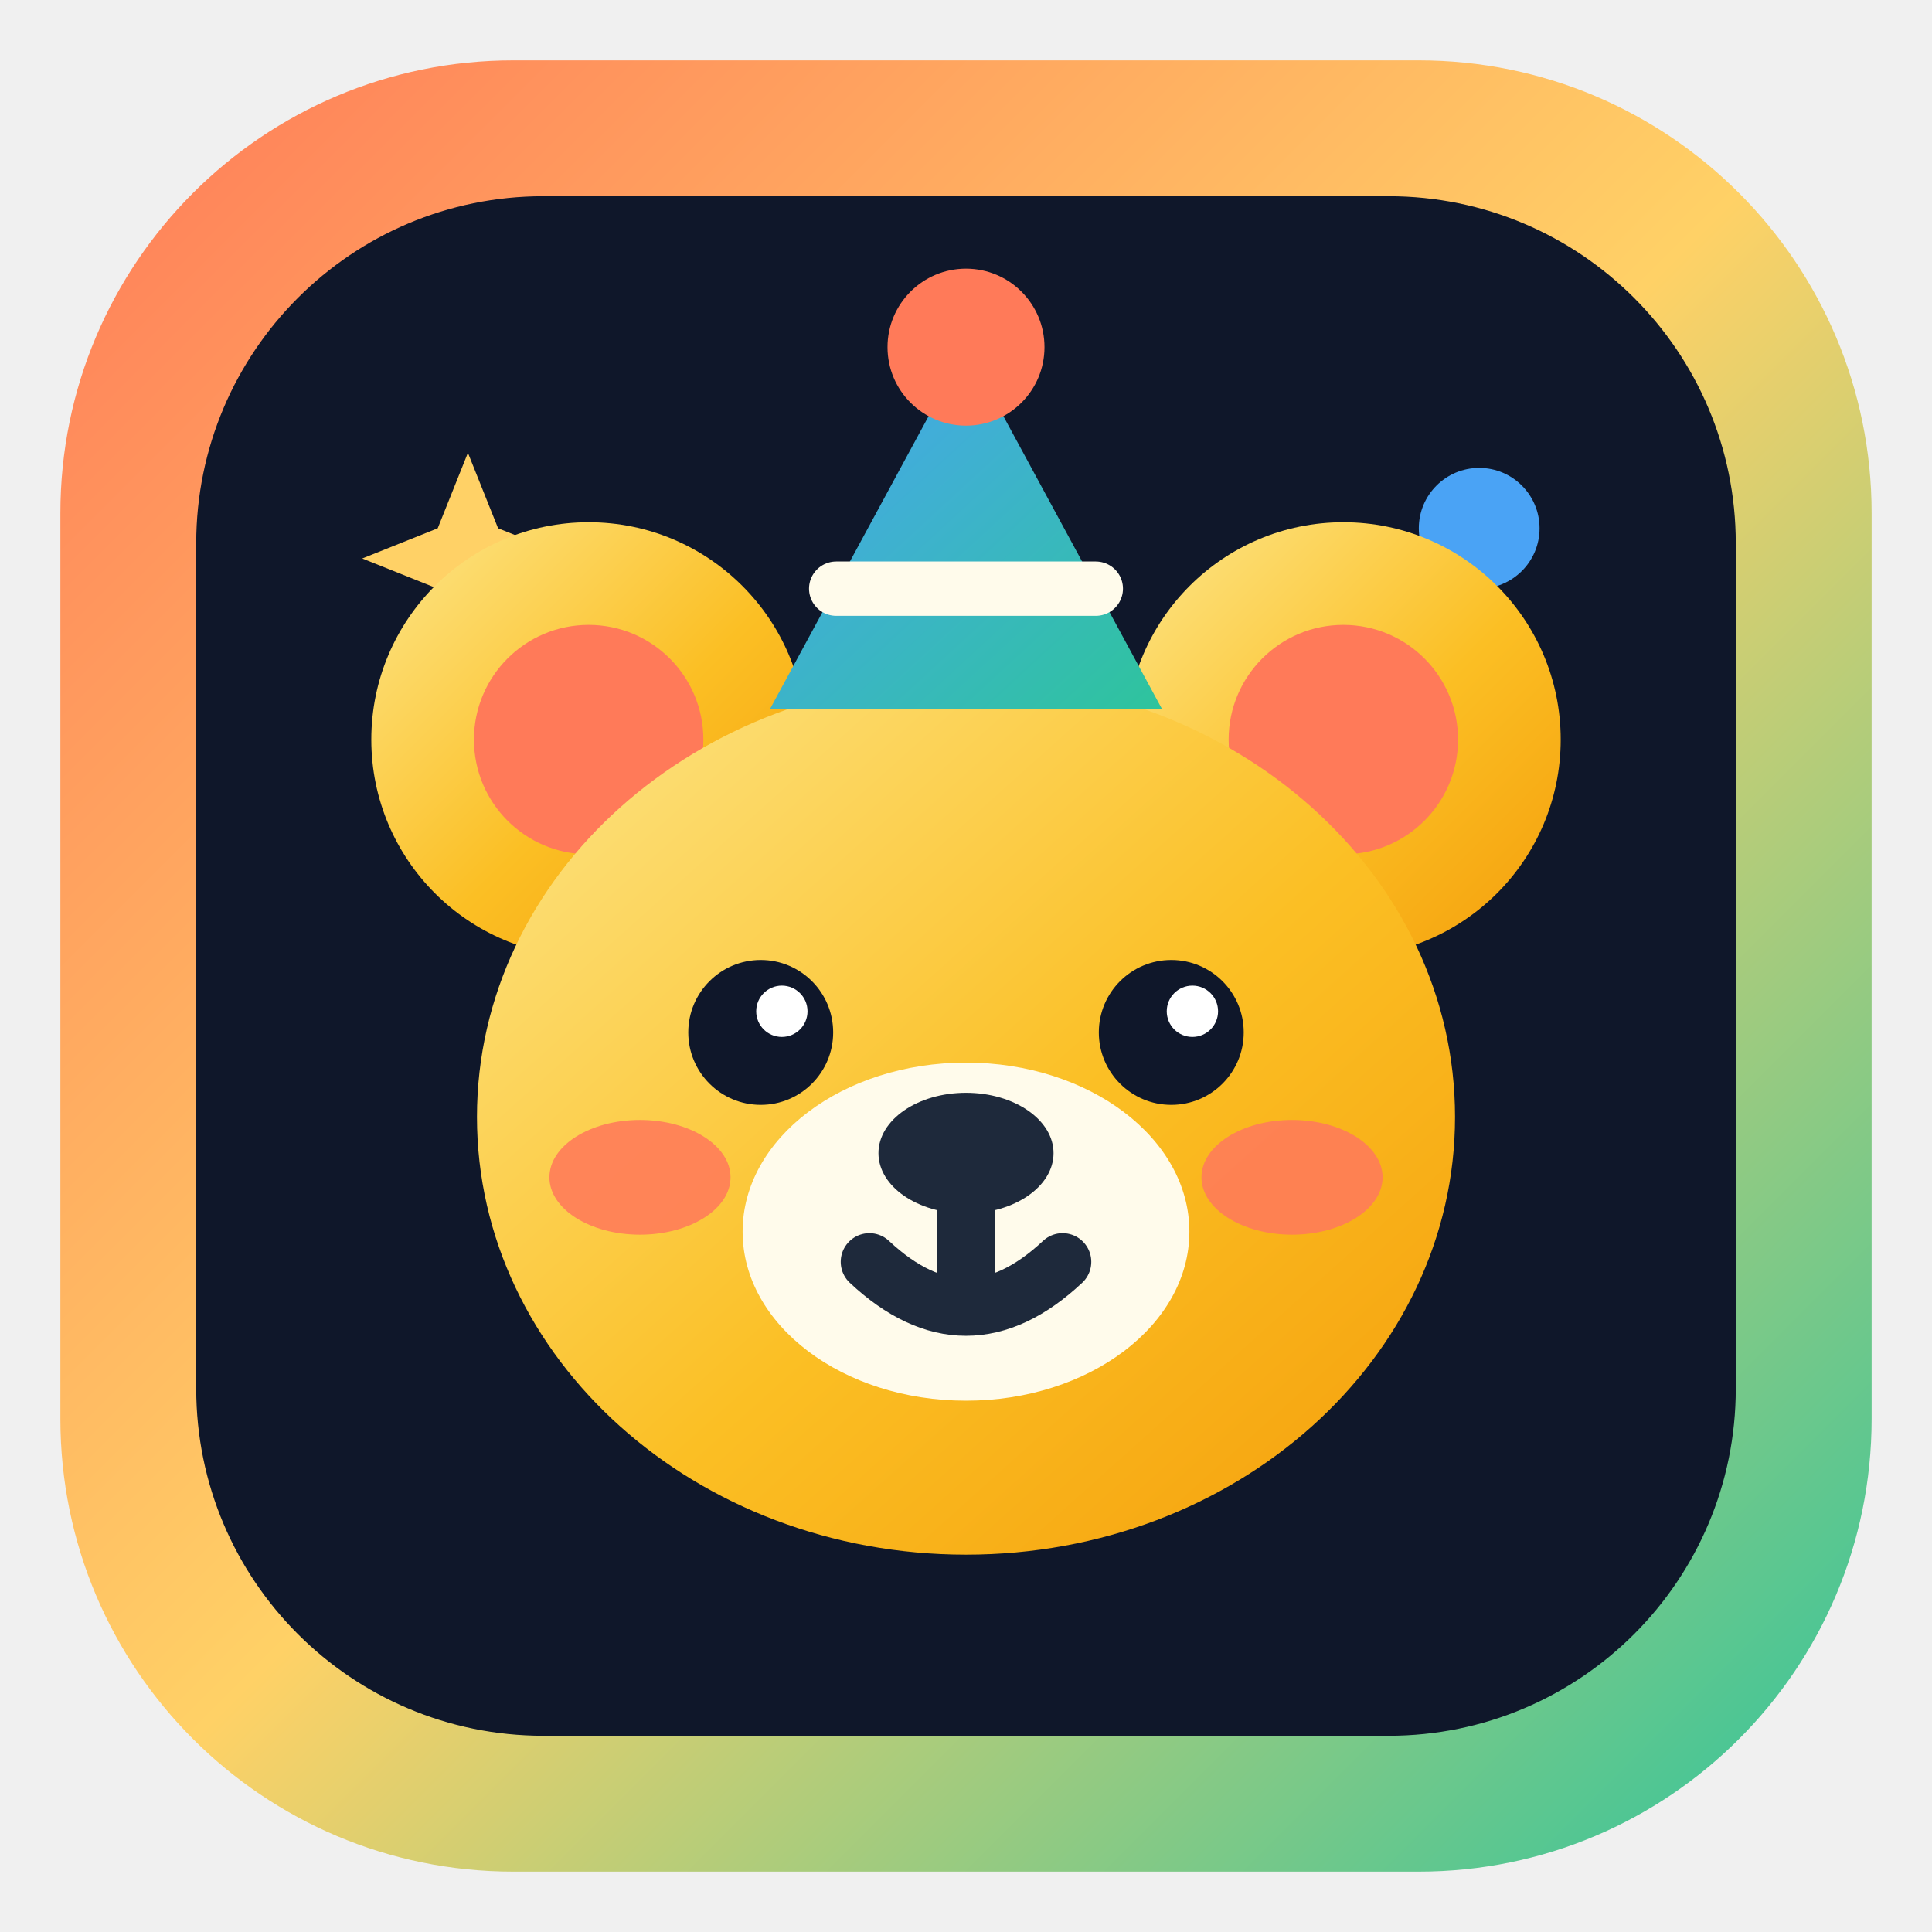
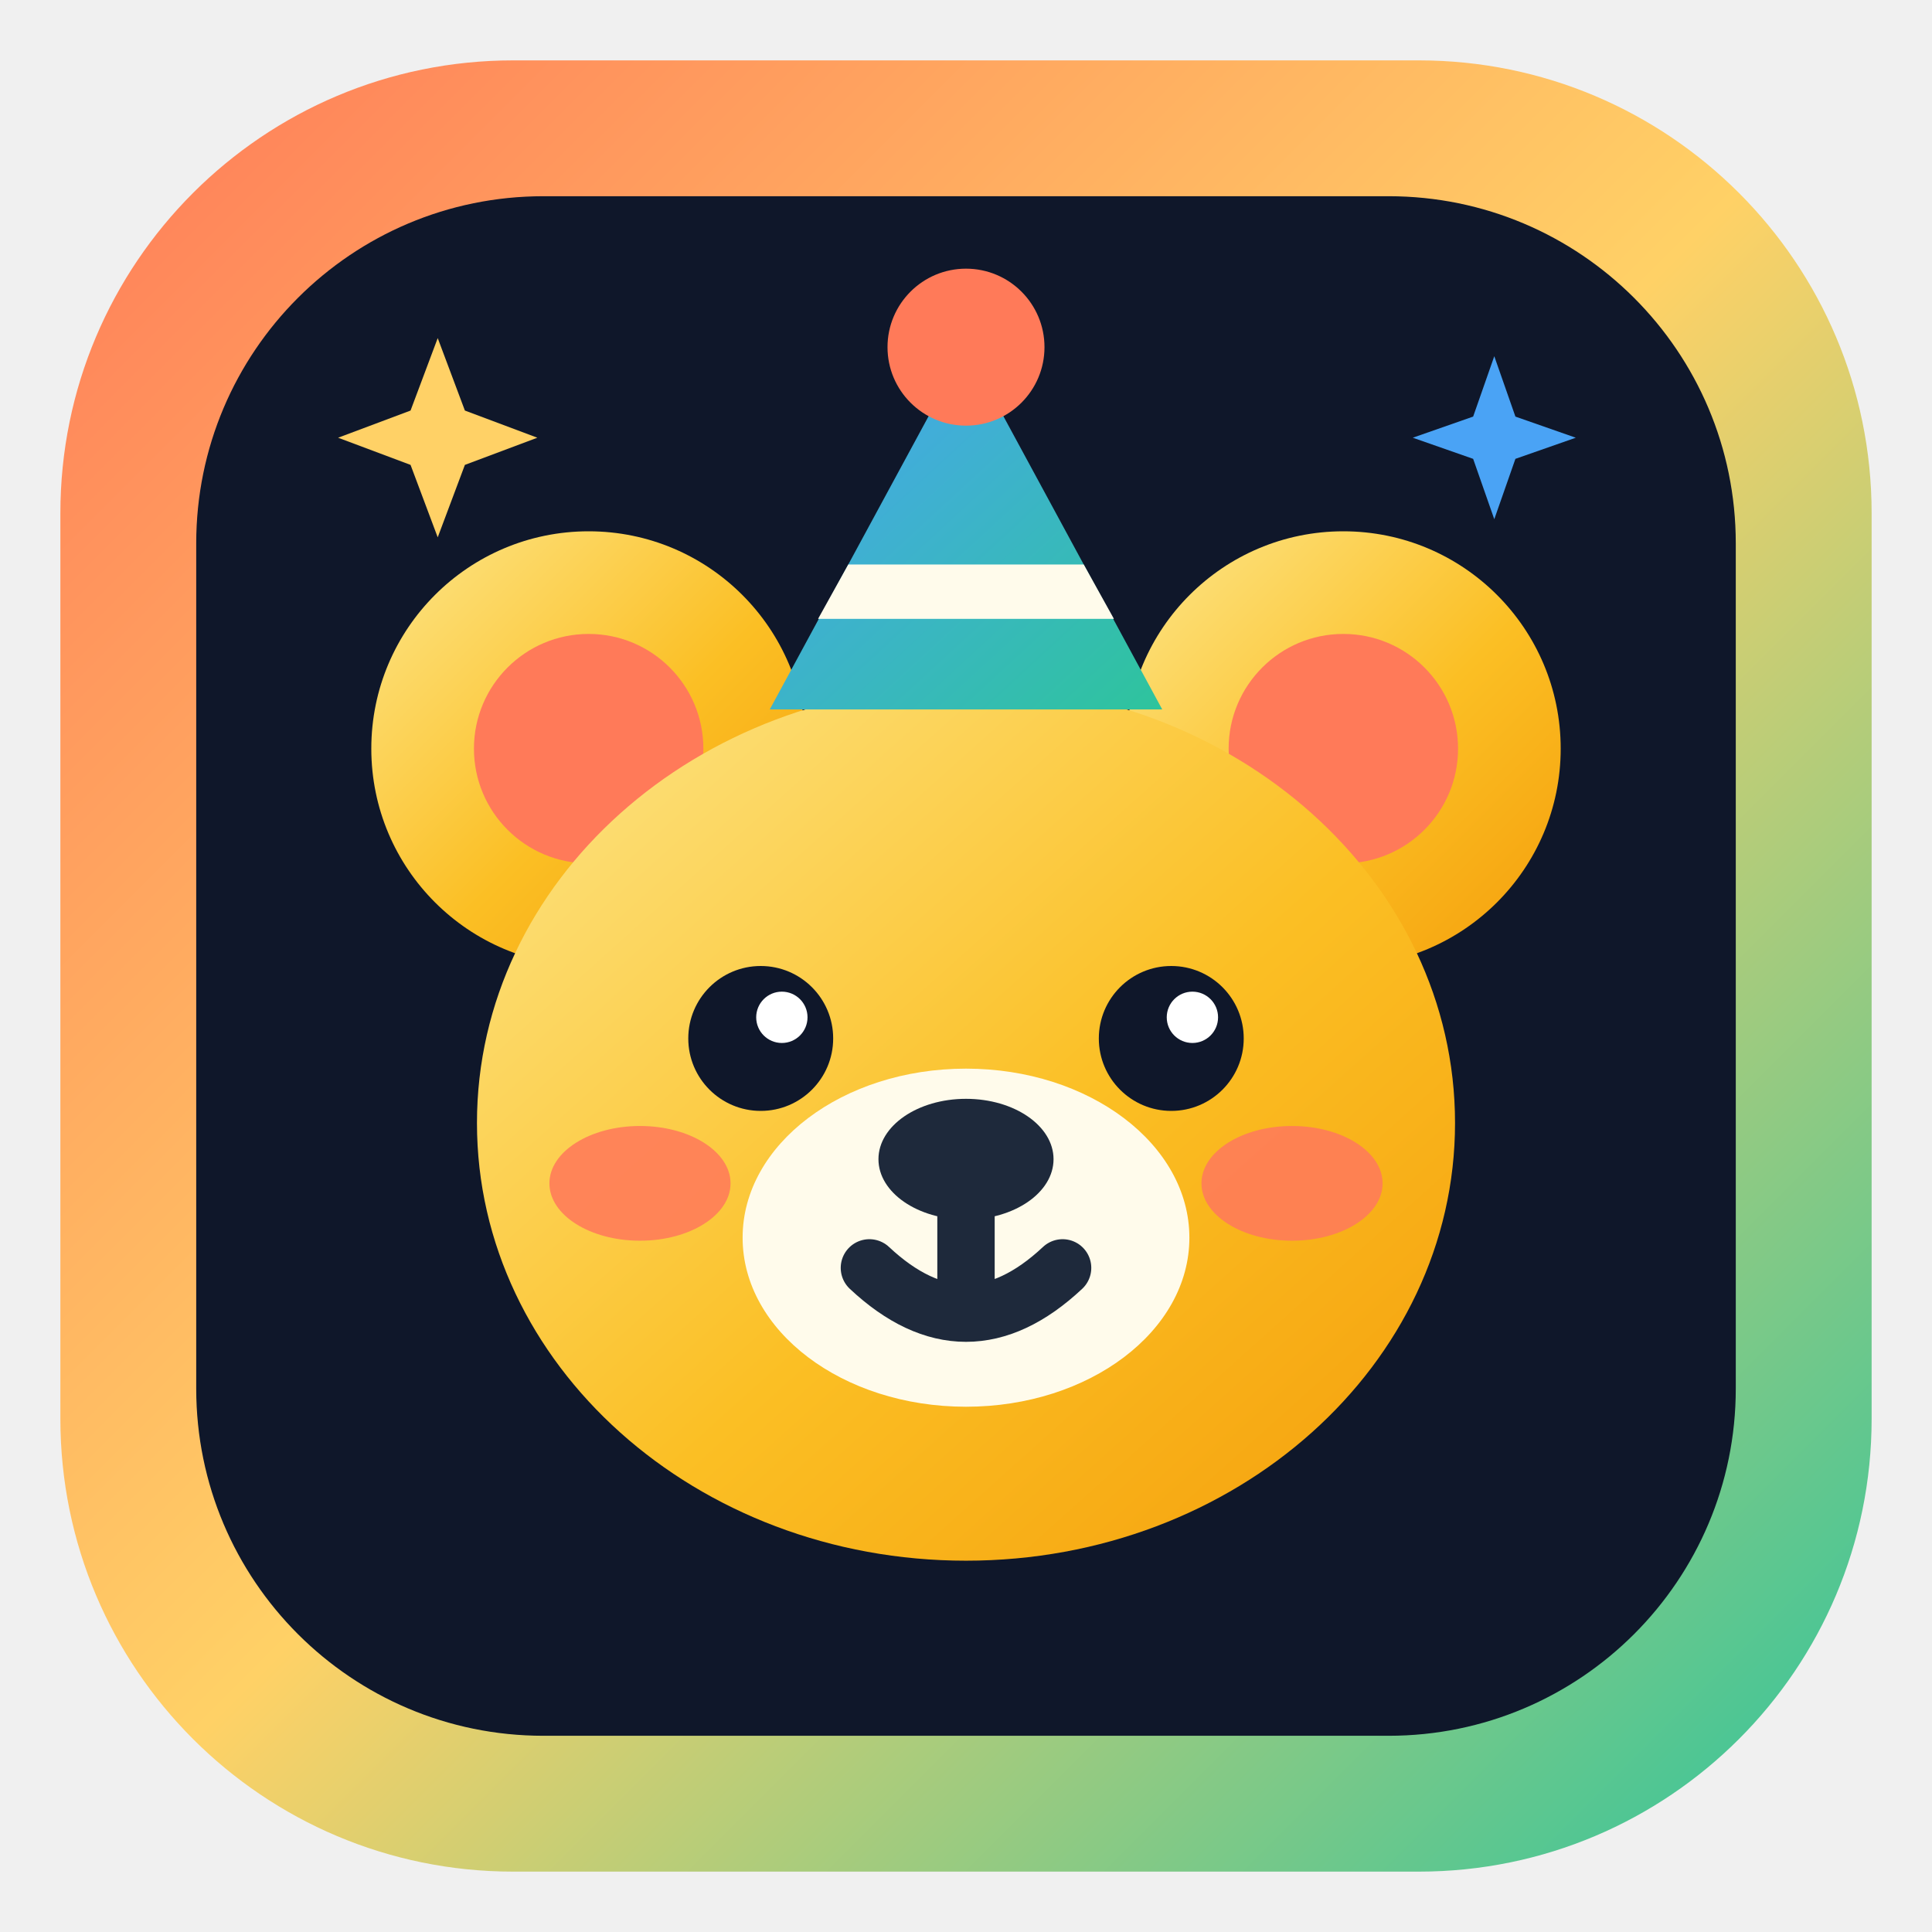
<svg xmlns="http://www.w3.org/2000/svg" viewBox="0 0 64 64" width="64" height="64">
  <defs>
    <linearGradient id="tkFavRim" x1="0%" y1="0%" x2="100%" y2="100%">
      <stop offset="0%" stop-color="#FF7A59" />
      <stop offset="50%" stop-color="#FFD166" />
      <stop offset="100%" stop-color="#2EC49C" />
    </linearGradient>
    <linearGradient id="tkFavFur" x1="0%" y1="0%" x2="100%" y2="100%">
      <stop offset="0%" stop-color="#FDE68A" />
      <stop offset="55%" stop-color="#FBBF24" />
      <stop offset="100%" stop-color="#F59E0B" />
    </linearGradient>
    <linearGradient id="tkFavHat" x1="0%" y1="0%" x2="100%" y2="100%">
      <stop offset="0%" stop-color="#4AA3F5" />
      <stop offset="100%" stop-color="#2EC49C" />
    </linearGradient>
  </defs>
  <rect x="2" y="2" width="60" height="60" rx="15" ry="15" fill="url(#tkFavRim)" />
  <rect x="6.5" y="6.5" width="51" height="51" rx="11.5" ry="11.5" fill="#0F172A" />
-   <path d="M 15.5 15 L 16.5 17.5 L 19 18.5 L 16.5 19.5 L 15.5 22 L 14.5 19.5 L 12 18.5 L 14.5 17.5 Z" fill="#FFD166" />
-   <circle cx="49" cy="17.5" r="2" fill="#4AA3F5" />
-   <circle cx="19.5" cy="24.5" r="7.2" fill="url(#tkFavFur)" />
-   <circle cx="19.5" cy="24.5" r="3.8" fill="#FF7A59" />
-   <circle cx="44.5" cy="24.5" r="7.2" fill="url(#tkFavFur)" />
-   <circle cx="44.5" cy="24.5" r="3.8" fill="#FF7A59" />
-   <ellipse cx="32" cy="37" rx="16.2" ry="14.5" fill="url(#tkFavFur)" />
+   <path d="M 14.5 11.2 L 15.4 13.6 L 17.8 14.5 L 15.4 15.4 L 14.5 17.8 L 13.6 15.4 L 11.2 14.5 L 13.6 13.6 Z" fill="#FFD166" />
+   <path d="M 49.5 11.8 L 50.2 13.8 L 52.2 14.5 L 50.2 15.2 L 49.5 17.2 L 48.8 15.2 L 46.8 14.5 L 48.8 13.8 Z" fill="#4AA3F5" />
+   <circle cx="19.5" cy="24.8" r="7.2" fill="url(#tkFavFur)" />
+   <circle cx="19.5" cy="24.8" r="3.8" fill="#FF7A59" />
+   <circle cx="44.5" cy="24.8" r="7.2" fill="url(#tkFavFur)" />
+   <circle cx="44.5" cy="24.8" r="3.8" fill="#FF7A59" />
+   <ellipse cx="32" cy="37.2" rx="16.2" ry="14.5" fill="url(#tkFavFur)" />
  <polygon points="32,11.5 25.5,23.5 38.5,23.5" fill="url(#tkFavHat)" />
-   <path d="M 27.7 19.5 H 36.3" stroke="#FFFBEB" stroke-width="1.8" stroke-linecap="round" />
+   <polygon points="28.1,18.7 35.9,18.7 36.9,20.5 27.1,20.5" fill="#FFFBEB" />
  <circle cx="32" cy="11.5" r="2.6" fill="#FF7A59" />
-   <ellipse cx="21.2" cy="39" rx="3" ry="1.9" fill="#FF7A59" opacity="0.88" />
-   <ellipse cx="42.8" cy="39" rx="3" ry="1.9" fill="#FF7A59" opacity="0.88" />
-   <ellipse cx="32" cy="40.8" rx="7.4" ry="5.6" fill="#FFFBEB" />
-   <circle cx="25.2" cy="34.2" r="2.4" fill="#0F172A" />
-   <circle cx="25.9" cy="33.5" r="0.85" fill="#FFFFFF" />
-   <circle cx="38.8" cy="34.2" r="2.4" fill="#0F172A" />
-   <circle cx="39.5" cy="33.5" r="0.85" fill="#FFFFFF" />
-   <ellipse cx="32" cy="38.2" rx="2.9" ry="2.0" fill="#1E293B" />
-   <path d="M 32 40.0 V 42.2 M 28.8 41.8 Q 32 44.8 35.2 41.8" fill="none" stroke="#1E293B" stroke-width="1.9" stroke-linecap="round" stroke-linejoin="round" />
+   <ellipse cx="21.2" cy="39.2" rx="3" ry="1.9" fill="#FF7A59" opacity="0.88" />
+   <ellipse cx="42.8" cy="39.2" rx="3" ry="1.9" fill="#FF7A59" opacity="0.88" />
+   <ellipse cx="32" cy="41.0" rx="7.4" ry="5.6" fill="#FFFBEB" />
+   <circle cx="25.2" cy="34.4" r="2.4" fill="#0F172A" />
+   <circle cx="25.9" cy="33.7" r="0.85" fill="#FFFFFF" />
+   <circle cx="38.8" cy="34.4" r="2.4" fill="#0F172A" />
+   <circle cx="39.5" cy="33.7" r="0.85" fill="#FFFFFF" />
+   <ellipse cx="32" cy="38.4" rx="2.9" ry="2.0" fill="#1E293B" />
+   <path d="M 32 40.2 V 42.4 M 28.8 42.0 Q 32 45.0 35.2 42.0" fill="none" stroke="#1E293B" stroke-width="1.9" stroke-linecap="round" stroke-linejoin="round" />
</svg>
